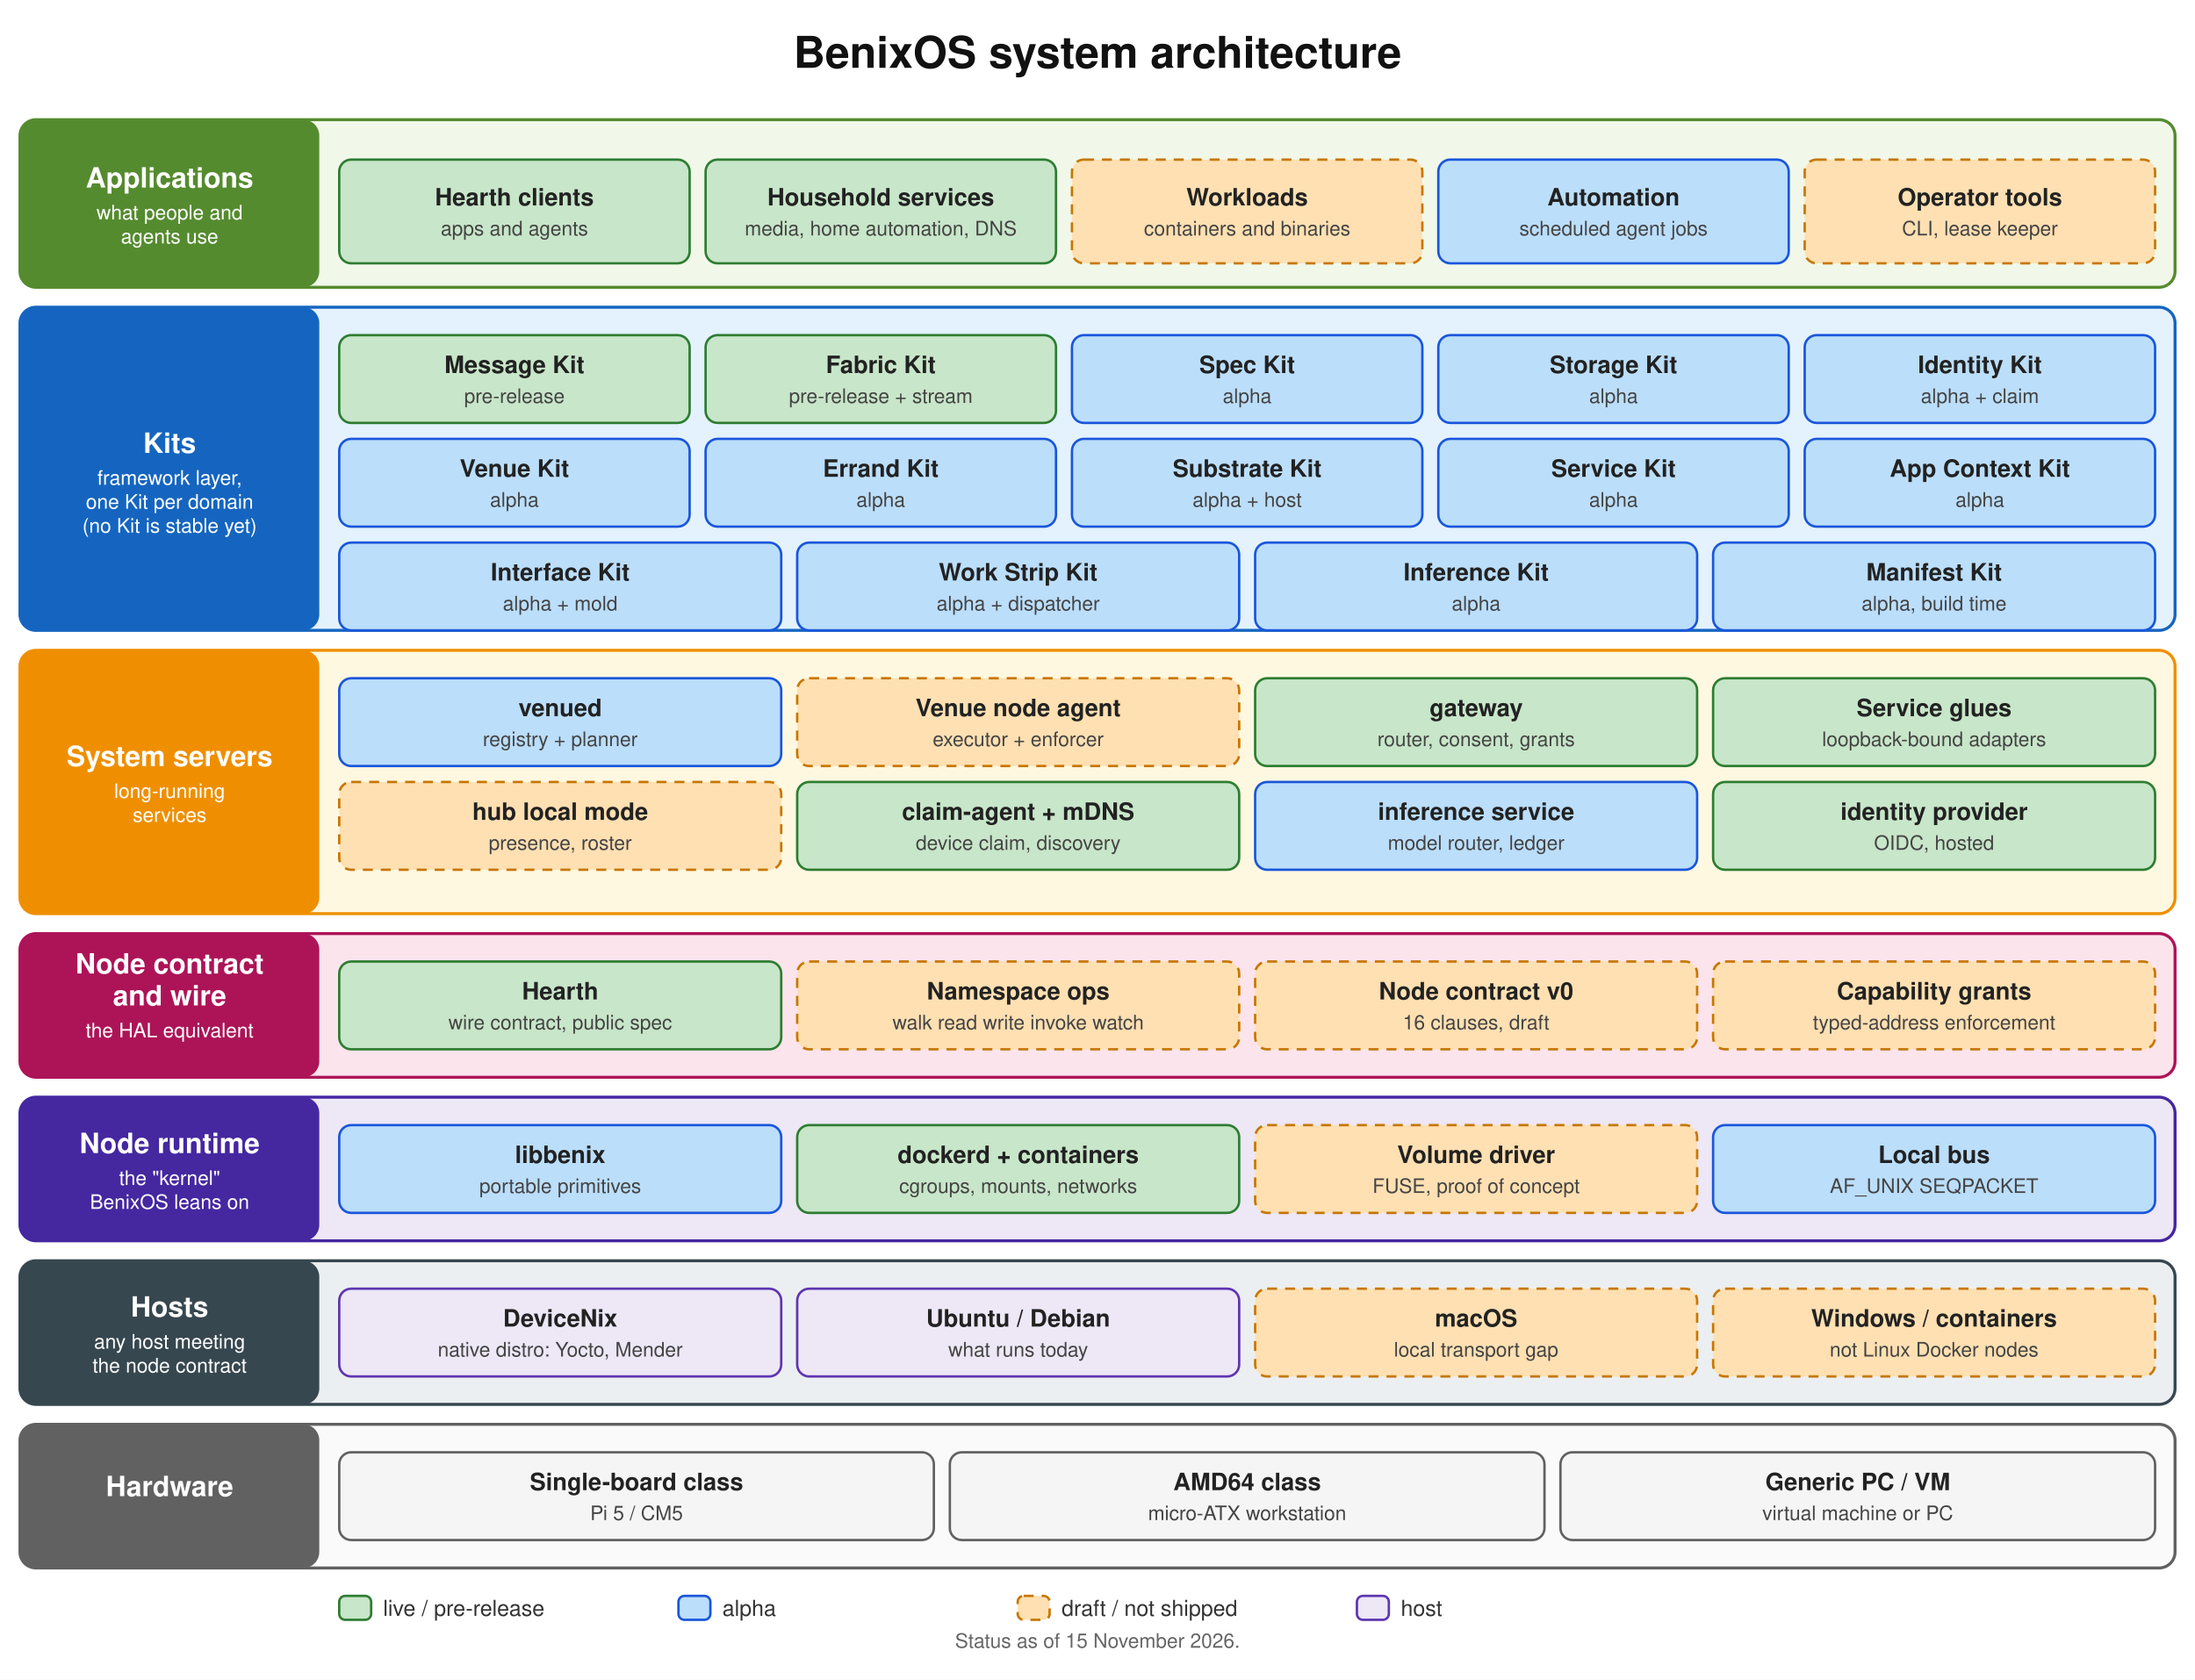
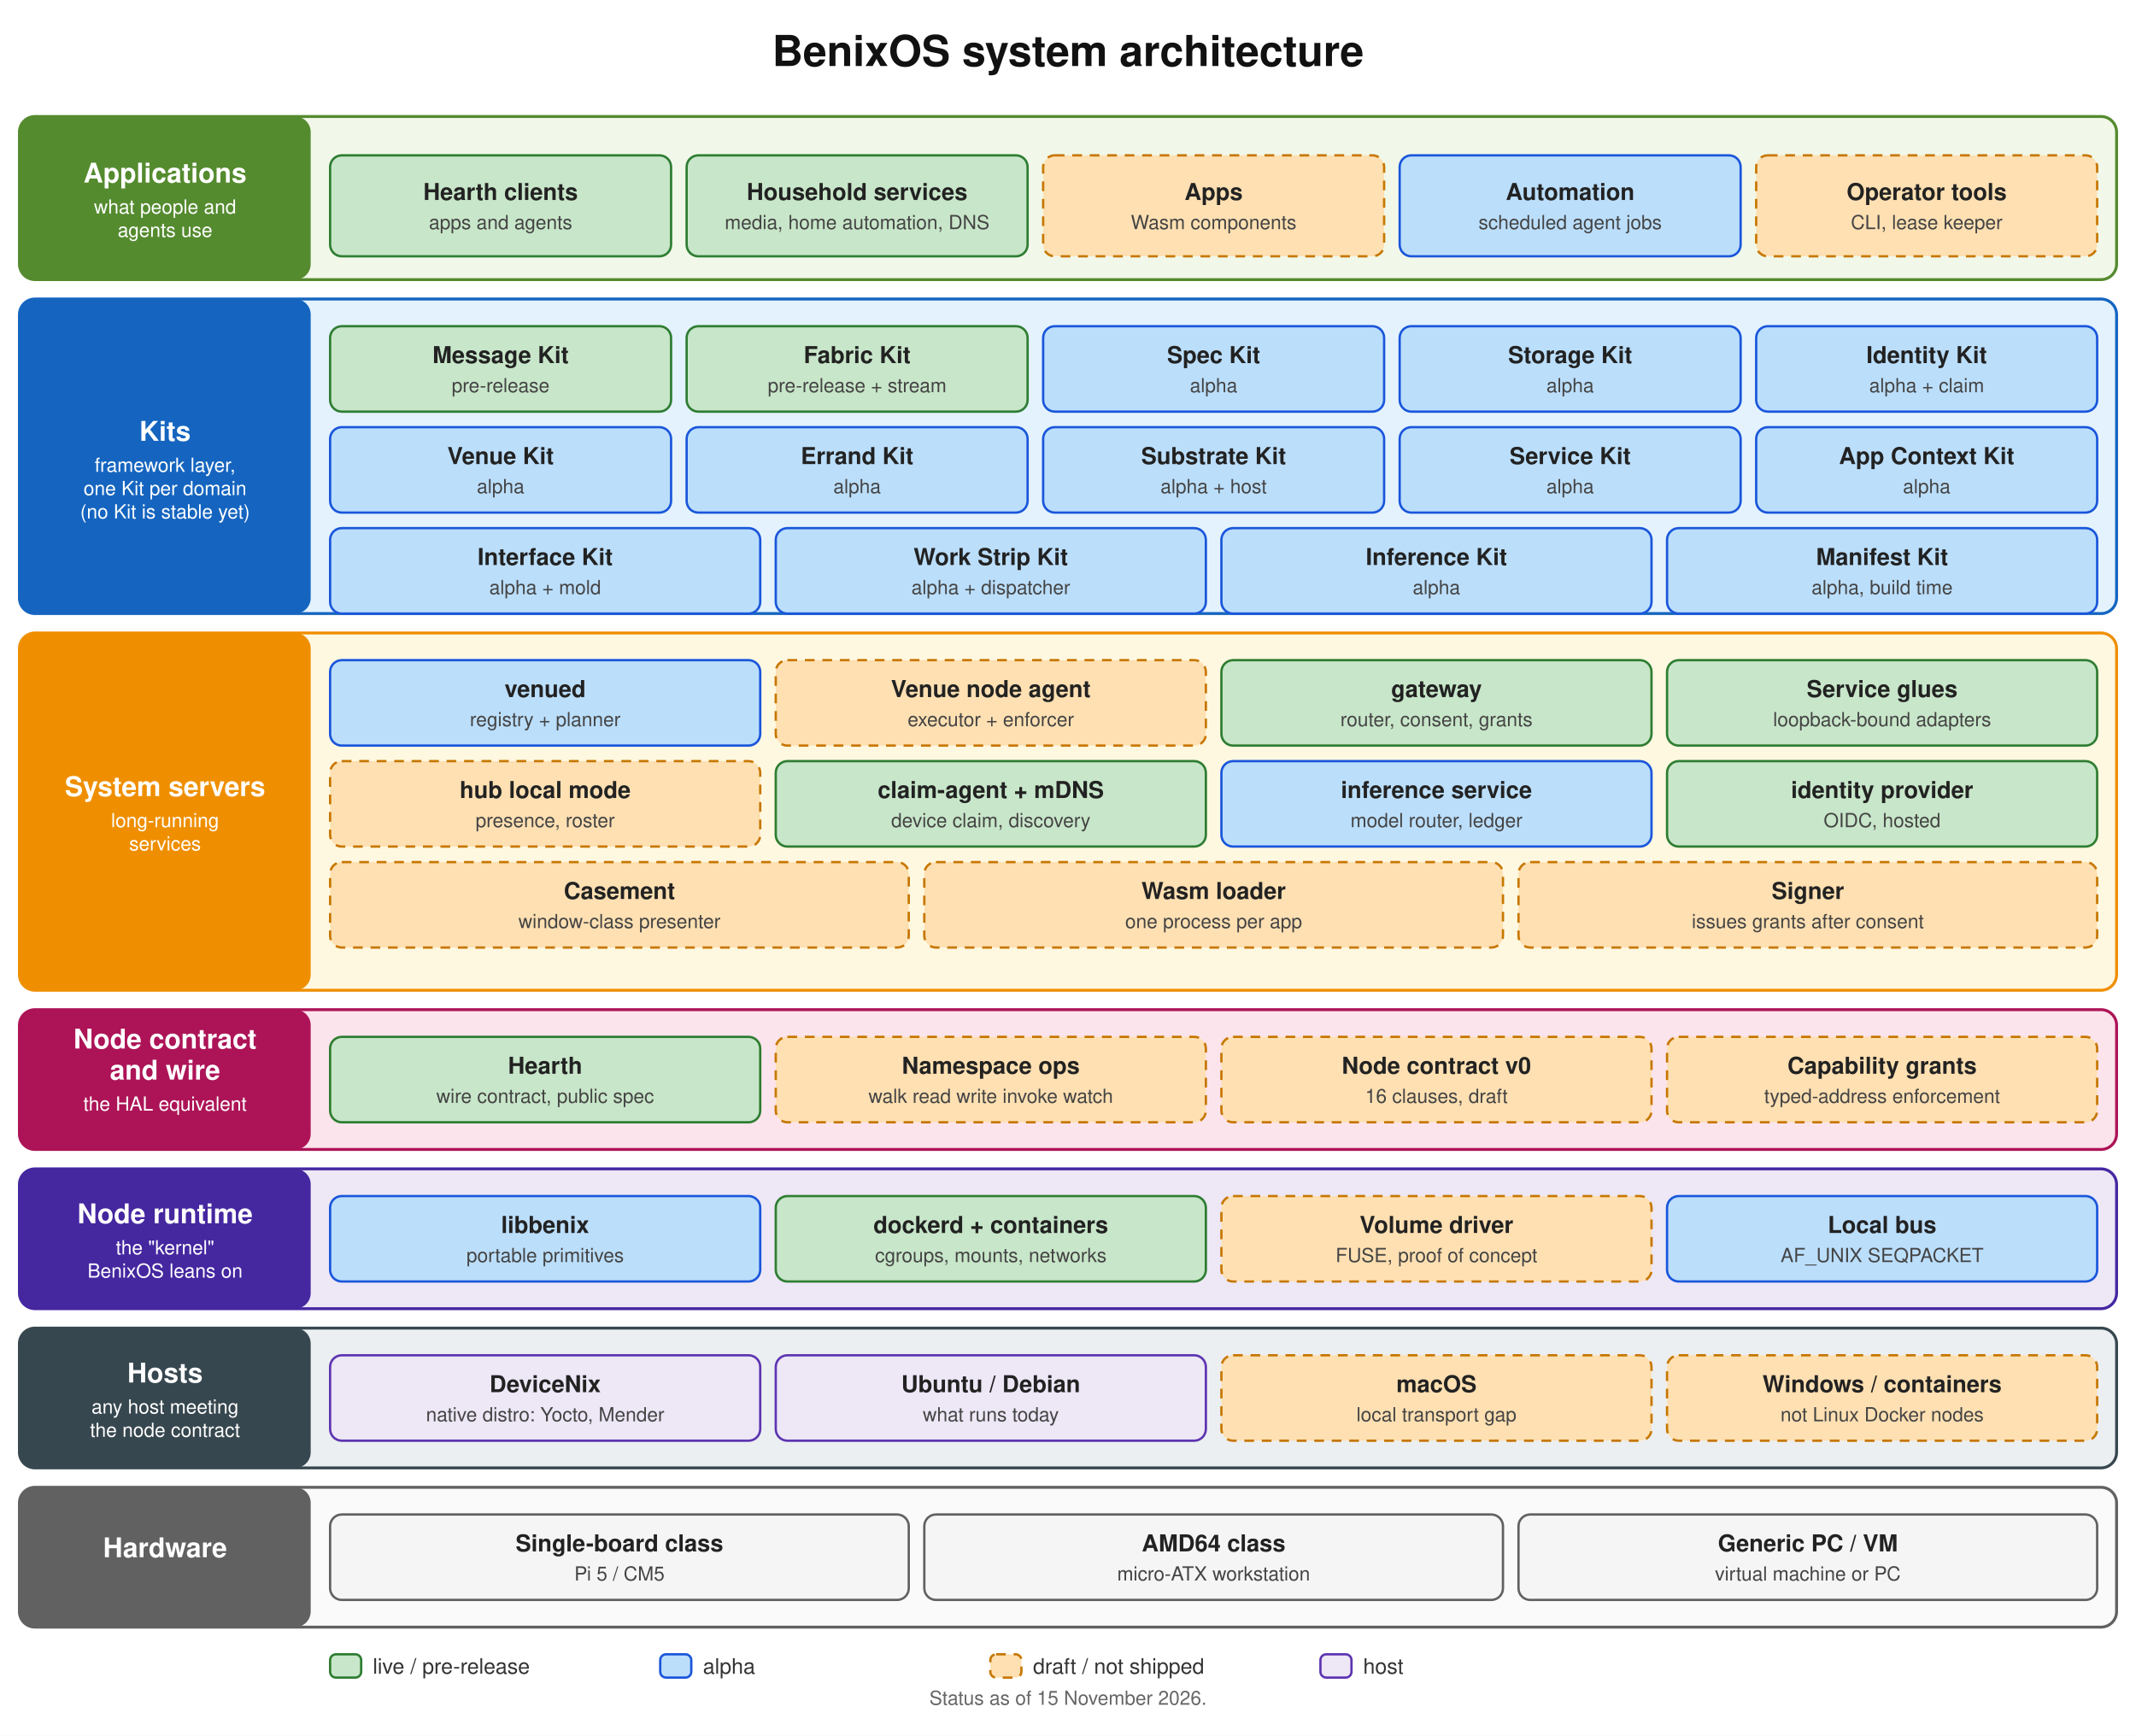
- <svg xmlns="http://www.w3.org/2000/svg" viewBox="0 0 1100 842" width="1100" height="842" font-family="Helvetica, Arial, sans-serif">
+ <svg xmlns="http://www.w3.org/2000/svg" viewBox="0 0 1100 894" width="1100" height="894" font-family="Helvetica, Arial, sans-serif">
  <rect width="100%" height="100%" fill="#fff" />
  <text x="550.0" y="34" font-size="22" font-weight="bold" text-anchor="middle" fill="#111">BenixOS system architecture</text>
  <rect x="10" y="60" width="1080" height="84" rx="8" fill="#f1f8e9" stroke="#558b2f" stroke-width="1.5" />
  <rect x="10" y="60" width="150" height="84" rx="8" fill="#558b2f" stroke="#558b2f" stroke-width="0" />
  <text x="85.0" y="94.0" font-size="14" font-weight="bold" fill="#fff" text-anchor="middle">Applications</text>
  <text x="85.0" y="110.0" font-size="10" font-weight="normal" fill="#fff" text-anchor="middle">what people and</text>
  <text x="85.0" y="122.0" font-size="10" font-weight="normal" fill="#fff" text-anchor="middle">agents use</text>
  <rect x="170.0" y="80" width="175.6" height="52" rx="6" fill="#c8e6c9" stroke="#2e7d32" stroke-width="1.2" />
  <text x="257.8" y="103.0" font-size="12" font-weight="bold" fill="#222" text-anchor="middle">Hearth clients</text>
  <text x="257.8" y="118.0" font-size="10" font-weight="normal" fill="#444" text-anchor="middle">apps and agents</text>
  <rect x="353.6" y="80" width="175.6" height="52" rx="6" fill="#c8e6c9" stroke="#2e7d32" stroke-width="1.2" />
  <text x="441.4" y="103.0" font-size="12" font-weight="bold" fill="#222" text-anchor="middle">Household services</text>
  <text x="441.4" y="118.0" font-size="10" font-weight="normal" fill="#444" text-anchor="middle">media, home automation, DNS</text>
  <rect x="537.2" y="80" width="175.6" height="52" rx="6" fill="#ffe0b2" stroke="#c77700" stroke-width="1.2" stroke-dasharray="5,4" />
-   <text x="625.0" y="103.0" font-size="12" font-weight="bold" fill="#222" text-anchor="middle">Workloads</text>
-   <text x="625.0" y="118.0" font-size="10" font-weight="normal" fill="#444" text-anchor="middle">containers and binaries</text>
+   <text x="625.0" y="103.0" font-size="12" font-weight="bold" fill="#222" text-anchor="middle">Apps</text>
+   <text x="625.0" y="118.0" font-size="10" font-weight="normal" fill="#444" text-anchor="middle">Wasm components</text>
  <rect x="720.8" y="80" width="175.6" height="52" rx="6" fill="#bbdefb" stroke="#1a56db" stroke-width="1.2" />
  <text x="808.6" y="103.0" font-size="12" font-weight="bold" fill="#222" text-anchor="middle">Automation</text>
  <text x="808.6" y="118.0" font-size="10" font-weight="normal" fill="#444" text-anchor="middle">scheduled agent jobs</text>
  <rect x="904.4" y="80" width="175.6" height="52" rx="6" fill="#ffe0b2" stroke="#c77700" stroke-width="1.2" stroke-dasharray="5,4" />
  <text x="992.2" y="103.0" font-size="12" font-weight="bold" fill="#222" text-anchor="middle">Operator tools</text>
  <text x="992.2" y="118.0" font-size="10" font-weight="normal" fill="#444" text-anchor="middle">CLI, lease keeper</text>
  <rect x="10" y="154" width="1080" height="162" rx="8" fill="#e3f2fd" stroke="#1565c0" stroke-width="1.5" />
  <rect x="10" y="154" width="150" height="162" rx="8" fill="#1565c0" stroke="#1565c0" stroke-width="0" />
  <text x="85.0" y="227.0" font-size="14" font-weight="bold" fill="#fff" text-anchor="middle">Kits</text>
  <text x="85.0" y="243.0" font-size="10" font-weight="normal" fill="#fff" text-anchor="middle">framework layer,</text>
  <text x="85.0" y="255.0" font-size="10" font-weight="normal" fill="#fff" text-anchor="middle">one Kit per domain</text>
  <text x="85.0" y="267.0" font-size="10" font-weight="normal" fill="#fff" text-anchor="middle">(no Kit is stable yet)</text>
  <rect x="170.0" y="168" width="175.6" height="44" rx="6" fill="#c8e6c9" stroke="#2e7d32" stroke-width="1.2" />
  <text x="257.8" y="187.0" font-size="12" font-weight="bold" fill="#222" text-anchor="middle">Message Kit</text>
  <text x="257.8" y="202.0" font-size="10" font-weight="normal" fill="#444" text-anchor="middle">pre-release</text>
  <rect x="353.6" y="168" width="175.6" height="44" rx="6" fill="#c8e6c9" stroke="#2e7d32" stroke-width="1.2" />
  <text x="441.4" y="187.0" font-size="12" font-weight="bold" fill="#222" text-anchor="middle">Fabric Kit</text>
  <text x="441.4" y="202.0" font-size="10" font-weight="normal" fill="#444" text-anchor="middle">pre-release + stream</text>
  <rect x="537.2" y="168" width="175.6" height="44" rx="6" fill="#bbdefb" stroke="#1a56db" stroke-width="1.2" />
  <text x="625.0" y="187.0" font-size="12" font-weight="bold" fill="#222" text-anchor="middle">Spec Kit</text>
  <text x="625.0" y="202.0" font-size="10" font-weight="normal" fill="#444" text-anchor="middle">alpha</text>
  <rect x="720.8" y="168" width="175.6" height="44" rx="6" fill="#bbdefb" stroke="#1a56db" stroke-width="1.2" />
  <text x="808.6" y="187.0" font-size="12" font-weight="bold" fill="#222" text-anchor="middle">Storage Kit</text>
  <text x="808.6" y="202.0" font-size="10" font-weight="normal" fill="#444" text-anchor="middle">alpha</text>
  <rect x="904.4" y="168" width="175.6" height="44" rx="6" fill="#bbdefb" stroke="#1a56db" stroke-width="1.2" />
  <text x="992.2" y="187.0" font-size="12" font-weight="bold" fill="#222" text-anchor="middle">Identity Kit</text>
  <text x="992.2" y="202.0" font-size="10" font-weight="normal" fill="#444" text-anchor="middle">alpha + claim</text>
  <rect x="170.0" y="220" width="175.6" height="44" rx="6" fill="#bbdefb" stroke="#1a56db" stroke-width="1.2" />
  <text x="257.8" y="239.0" font-size="12" font-weight="bold" fill="#222" text-anchor="middle">Venue Kit</text>
  <text x="257.8" y="254.0" font-size="10" font-weight="normal" fill="#444" text-anchor="middle">alpha</text>
  <rect x="353.6" y="220" width="175.6" height="44" rx="6" fill="#bbdefb" stroke="#1a56db" stroke-width="1.2" />
  <text x="441.4" y="239.0" font-size="12" font-weight="bold" fill="#222" text-anchor="middle">Errand Kit</text>
  <text x="441.4" y="254.0" font-size="10" font-weight="normal" fill="#444" text-anchor="middle">alpha</text>
  <rect x="537.2" y="220" width="175.6" height="44" rx="6" fill="#bbdefb" stroke="#1a56db" stroke-width="1.2" />
  <text x="625.0" y="239.0" font-size="12" font-weight="bold" fill="#222" text-anchor="middle">Substrate Kit</text>
  <text x="625.0" y="254.0" font-size="10" font-weight="normal" fill="#444" text-anchor="middle">alpha + host</text>
  <rect x="720.8" y="220" width="175.6" height="44" rx="6" fill="#bbdefb" stroke="#1a56db" stroke-width="1.2" />
  <text x="808.6" y="239.0" font-size="12" font-weight="bold" fill="#222" text-anchor="middle">Service Kit</text>
  <text x="808.6" y="254.0" font-size="10" font-weight="normal" fill="#444" text-anchor="middle">alpha</text>
  <rect x="904.4" y="220" width="175.6" height="44" rx="6" fill="#bbdefb" stroke="#1a56db" stroke-width="1.2" />
  <text x="992.2" y="239.0" font-size="12" font-weight="bold" fill="#222" text-anchor="middle">App Context Kit</text>
  <text x="992.2" y="254.0" font-size="10" font-weight="normal" fill="#444" text-anchor="middle">alpha</text>
  <rect x="170.0" y="272" width="221.5" height="44" rx="6" fill="#bbdefb" stroke="#1a56db" stroke-width="1.2" />
  <text x="280.75" y="291.0" font-size="12" font-weight="bold" fill="#222" text-anchor="middle">Interface Kit</text>
  <text x="280.75" y="306.0" font-size="10" font-weight="normal" fill="#444" text-anchor="middle">alpha + mold</text>
  <rect x="399.5" y="272" width="221.5" height="44" rx="6" fill="#bbdefb" stroke="#1a56db" stroke-width="1.2" />
  <text x="510.25" y="291.0" font-size="12" font-weight="bold" fill="#222" text-anchor="middle">Work Strip Kit</text>
  <text x="510.25" y="306.0" font-size="10" font-weight="normal" fill="#444" text-anchor="middle">alpha + dispatcher</text>
  <rect x="629.0" y="272" width="221.5" height="44" rx="6" fill="#bbdefb" stroke="#1a56db" stroke-width="1.2" />
  <text x="739.75" y="291.0" font-size="12" font-weight="bold" fill="#222" text-anchor="middle">Inference Kit</text>
  <text x="739.75" y="306.0" font-size="10" font-weight="normal" fill="#444" text-anchor="middle">alpha</text>
  <rect x="858.5" y="272" width="221.5" height="44" rx="6" fill="#bbdefb" stroke="#1a56db" stroke-width="1.2" />
  <text x="969.25" y="291.0" font-size="12" font-weight="bold" fill="#222" text-anchor="middle">Manifest Kit</text>
  <text x="969.25" y="306.0" font-size="10" font-weight="normal" fill="#444" text-anchor="middle">alpha, build time</text>
-   <rect x="10" y="326" width="1080" height="132" rx="8" fill="#fff8e1" stroke="#ef8f00" stroke-width="1.5" />
-   <rect x="10" y="326" width="150" height="132" rx="8" fill="#ef8f00" stroke="#ef8f00" stroke-width="0" />
-   <text x="85.0" y="384.0" font-size="14" font-weight="bold" fill="#fff" text-anchor="middle">System servers</text>
-   <text x="85.0" y="400.0" font-size="10" font-weight="normal" fill="#fff" text-anchor="middle">long-running</text>
-   <text x="85.0" y="412.0" font-size="10" font-weight="normal" fill="#fff" text-anchor="middle">services</text>
+   <rect x="10" y="326" width="1080" height="184" rx="8" fill="#fff8e1" stroke="#ef8f00" stroke-width="1.5" />
+   <rect x="10" y="326" width="150" height="184" rx="8" fill="#ef8f00" stroke="#ef8f00" stroke-width="0" />
+   <text x="85.0" y="410.0" font-size="14" font-weight="bold" fill="#fff" text-anchor="middle">System servers</text>
+   <text x="85.0" y="426.0" font-size="10" font-weight="normal" fill="#fff" text-anchor="middle">long-running</text>
+   <text x="85.0" y="438.0" font-size="10" font-weight="normal" fill="#fff" text-anchor="middle">services</text>
  <rect x="170.0" y="340" width="221.5" height="44" rx="6" fill="#bbdefb" stroke="#1a56db" stroke-width="1.2" />
  <text x="280.75" y="359.0" font-size="12" font-weight="bold" fill="#222" text-anchor="middle">venued</text>
  <text x="280.75" y="374.0" font-size="10" font-weight="normal" fill="#444" text-anchor="middle">registry + planner</text>
  <rect x="399.5" y="340" width="221.5" height="44" rx="6" fill="#ffe0b2" stroke="#c77700" stroke-width="1.2" stroke-dasharray="5,4" />
  <text x="510.25" y="359.0" font-size="12" font-weight="bold" fill="#222" text-anchor="middle">Venue node agent</text>
  <text x="510.25" y="374.0" font-size="10" font-weight="normal" fill="#444" text-anchor="middle">executor + enforcer</text>
  <rect x="629.0" y="340" width="221.5" height="44" rx="6" fill="#c8e6c9" stroke="#2e7d32" stroke-width="1.2" />
  <text x="739.75" y="359.0" font-size="12" font-weight="bold" fill="#222" text-anchor="middle">gateway</text>
  <text x="739.75" y="374.0" font-size="10" font-weight="normal" fill="#444" text-anchor="middle">router, consent, grants</text>
  <rect x="858.5" y="340" width="221.5" height="44" rx="6" fill="#c8e6c9" stroke="#2e7d32" stroke-width="1.2" />
  <text x="969.25" y="359.0" font-size="12" font-weight="bold" fill="#222" text-anchor="middle">Service glues</text>
  <text x="969.25" y="374.0" font-size="10" font-weight="normal" fill="#444" text-anchor="middle">loopback-bound adapters</text>
  <rect x="170.0" y="392" width="221.5" height="44" rx="6" fill="#ffe0b2" stroke="#c77700" stroke-width="1.2" stroke-dasharray="5,4" />
  <text x="280.75" y="411.0" font-size="12" font-weight="bold" fill="#222" text-anchor="middle">hub local mode</text>
  <text x="280.75" y="426.0" font-size="10" font-weight="normal" fill="#444" text-anchor="middle">presence, roster</text>
  <rect x="399.5" y="392" width="221.5" height="44" rx="6" fill="#c8e6c9" stroke="#2e7d32" stroke-width="1.2" />
  <text x="510.25" y="411.0" font-size="12" font-weight="bold" fill="#222" text-anchor="middle">claim-agent + mDNS</text>
  <text x="510.25" y="426.0" font-size="10" font-weight="normal" fill="#444" text-anchor="middle">device claim, discovery</text>
  <rect x="629.0" y="392" width="221.5" height="44" rx="6" fill="#bbdefb" stroke="#1a56db" stroke-width="1.2" />
  <text x="739.75" y="411.0" font-size="12" font-weight="bold" fill="#222" text-anchor="middle">inference service</text>
  <text x="739.75" y="426.0" font-size="10" font-weight="normal" fill="#444" text-anchor="middle">model router, ledger</text>
  <rect x="858.5" y="392" width="221.5" height="44" rx="6" fill="#c8e6c9" stroke="#2e7d32" stroke-width="1.2" />
  <text x="969.25" y="411.0" font-size="12" font-weight="bold" fill="#222" text-anchor="middle">identity provider</text>
  <text x="969.25" y="426.0" font-size="10" font-weight="normal" fill="#444" text-anchor="middle">OIDC, hosted</text>
-   <rect x="10" y="468" width="1080" height="72" rx="8" fill="#fce4ec" stroke="#ad1457" stroke-width="1.5" />
-   <rect x="10" y="468" width="150" height="72" rx="8" fill="#ad1457" stroke="#ad1457" stroke-width="0" />
-   <text x="85.0" y="488.0" font-size="14" font-weight="bold" fill="#fff" text-anchor="middle">Node contract</text>
-   <text x="85.0" y="504.0" font-size="14" font-weight="bold" fill="#fff" text-anchor="middle">and wire</text>
-   <text x="85.0" y="520.0" font-size="10" font-weight="normal" fill="#fff" text-anchor="middle">the HAL equivalent</text>
-   <rect x="170.0" y="482" width="221.5" height="44" rx="6" fill="#c8e6c9" stroke="#2e7d32" stroke-width="1.2" />
-   <text x="280.75" y="501.0" font-size="12" font-weight="bold" fill="#222" text-anchor="middle">Hearth</text>
-   <text x="280.75" y="516.0" font-size="10" font-weight="normal" fill="#444" text-anchor="middle">wire contract, public spec</text>
-   <rect x="399.5" y="482" width="221.5" height="44" rx="6" fill="#ffe0b2" stroke="#c77700" stroke-width="1.2" stroke-dasharray="5,4" />
-   <text x="510.25" y="501.0" font-size="12" font-weight="bold" fill="#222" text-anchor="middle">Namespace ops</text>
-   <text x="510.25" y="516.0" font-size="10" font-weight="normal" fill="#444" text-anchor="middle">walk read write invoke watch</text>
-   <rect x="629.0" y="482" width="221.5" height="44" rx="6" fill="#ffe0b2" stroke="#c77700" stroke-width="1.2" stroke-dasharray="5,4" />
-   <text x="739.75" y="501.0" font-size="12" font-weight="bold" fill="#222" text-anchor="middle">Node contract v0</text>
-   <text x="739.75" y="516.0" font-size="10" font-weight="normal" fill="#444" text-anchor="middle">16 clauses, draft</text>
-   <rect x="858.5" y="482" width="221.5" height="44" rx="6" fill="#ffe0b2" stroke="#c77700" stroke-width="1.2" stroke-dasharray="5,4" />
-   <text x="969.25" y="501.0" font-size="12" font-weight="bold" fill="#222" text-anchor="middle">Capability grants</text>
-   <text x="969.25" y="516.0" font-size="10" font-weight="normal" fill="#444" text-anchor="middle">typed-address enforcement</text>
-   <rect x="10" y="550" width="1080" height="72" rx="8" fill="#ede7f6" stroke="#4527a0" stroke-width="1.5" />
-   <rect x="10" y="550" width="150" height="72" rx="8" fill="#4527a0" stroke="#4527a0" stroke-width="0" />
-   <text x="85.0" y="578.0" font-size="14" font-weight="bold" fill="#fff" text-anchor="middle">Node runtime</text>
-   <text x="85.0" y="594.0" font-size="10" font-weight="normal" fill="#fff" text-anchor="middle">the "kernel"</text>
-   <text x="85.0" y="606.0" font-size="10" font-weight="normal" fill="#fff" text-anchor="middle">BenixOS leans on</text>
-   <rect x="170.0" y="564" width="221.5" height="44" rx="6" fill="#bbdefb" stroke="#1a56db" stroke-width="1.2" />
-   <text x="280.75" y="583.0" font-size="12" font-weight="bold" fill="#222" text-anchor="middle">libbenix</text>
-   <text x="280.75" y="598.0" font-size="10" font-weight="normal" fill="#444" text-anchor="middle">portable primitives</text>
-   <rect x="399.5" y="564" width="221.5" height="44" rx="6" fill="#c8e6c9" stroke="#2e7d32" stroke-width="1.2" />
-   <text x="510.25" y="583.0" font-size="12" font-weight="bold" fill="#222" text-anchor="middle">dockerd + containers</text>
-   <text x="510.25" y="598.0" font-size="10" font-weight="normal" fill="#444" text-anchor="middle">cgroups, mounts, networks</text>
-   <rect x="629.0" y="564" width="221.5" height="44" rx="6" fill="#ffe0b2" stroke="#c77700" stroke-width="1.2" stroke-dasharray="5,4" />
-   <text x="739.75" y="583.0" font-size="12" font-weight="bold" fill="#222" text-anchor="middle">Volume driver</text>
-   <text x="739.75" y="598.0" font-size="10" font-weight="normal" fill="#444" text-anchor="middle">FUSE, proof of concept</text>
-   <rect x="858.5" y="564" width="221.5" height="44" rx="6" fill="#bbdefb" stroke="#1a56db" stroke-width="1.2" />
-   <text x="969.25" y="583.0" font-size="12" font-weight="bold" fill="#222" text-anchor="middle">Local bus</text>
-   <text x="969.25" y="598.0" font-size="10" font-weight="normal" fill="#444" text-anchor="middle">AF_UNIX SEQPACKET</text>
-   <rect x="10" y="632" width="1080" height="72" rx="8" fill="#eceff1" stroke="#37474f" stroke-width="1.5" />
-   <rect x="10" y="632" width="150" height="72" rx="8" fill="#37474f" stroke="#37474f" stroke-width="0" />
-   <text x="85.0" y="660.0" font-size="14" font-weight="bold" fill="#fff" text-anchor="middle">Hosts</text>
-   <text x="85.0" y="676.0" font-size="10" font-weight="normal" fill="#fff" text-anchor="middle">any host meeting</text>
-   <text x="85.0" y="688.0" font-size="10" font-weight="normal" fill="#fff" text-anchor="middle">the node contract</text>
-   <rect x="170.0" y="646" width="221.5" height="44" rx="6" fill="#ede7f6" stroke="#5e35b1" stroke-width="1.2" />
-   <text x="280.75" y="665.0" font-size="12" font-weight="bold" fill="#222" text-anchor="middle">DeviceNix</text>
-   <text x="280.75" y="680.0" font-size="10" font-weight="normal" fill="#444" text-anchor="middle">native distro: Yocto, Mender</text>
-   <rect x="399.5" y="646" width="221.5" height="44" rx="6" fill="#ede7f6" stroke="#5e35b1" stroke-width="1.2" />
-   <text x="510.25" y="665.0" font-size="12" font-weight="bold" fill="#222" text-anchor="middle">Ubuntu / Debian</text>
-   <text x="510.25" y="680.0" font-size="10" font-weight="normal" fill="#444" text-anchor="middle">what runs today</text>
-   <rect x="629.0" y="646" width="221.5" height="44" rx="6" fill="#ffe0b2" stroke="#c77700" stroke-width="1.2" stroke-dasharray="5,4" />
-   <text x="739.75" y="665.0" font-size="12" font-weight="bold" fill="#222" text-anchor="middle">macOS</text>
-   <text x="739.75" y="680.0" font-size="10" font-weight="normal" fill="#444" text-anchor="middle">local transport gap</text>
-   <rect x="858.5" y="646" width="221.5" height="44" rx="6" fill="#ffe0b2" stroke="#c77700" stroke-width="1.2" stroke-dasharray="5,4" />
-   <text x="969.25" y="665.0" font-size="12" font-weight="bold" fill="#222" text-anchor="middle">Windows / containers</text>
-   <text x="969.25" y="680.0" font-size="10" font-weight="normal" fill="#444" text-anchor="middle">not Linux Docker nodes</text>
-   <rect x="10" y="714" width="1080" height="72" rx="8" fill="#fafafa" stroke="#616161" stroke-width="1.5" />
-   <rect x="10" y="714" width="150" height="72" rx="8" fill="#616161" stroke="#616161" stroke-width="0" />
-   <text x="85.0" y="750.0" font-size="14" font-weight="bold" fill="#fff" text-anchor="middle">Hardware</text>
-   <rect x="170.0" y="728" width="298.0" height="44" rx="6" fill="#f5f5f5" stroke="#616161" stroke-width="1.2" />
-   <text x="319.0" y="747.0" font-size="12" font-weight="bold" fill="#222" text-anchor="middle">Single-board class</text>
-   <text x="319.0" y="762.0" font-size="10" font-weight="normal" fill="#444" text-anchor="middle">Pi 5 / CM5</text>
-   <rect x="476.0" y="728" width="298.0" height="44" rx="6" fill="#f5f5f5" stroke="#616161" stroke-width="1.2" />
-   <text x="625.0" y="747.0" font-size="12" font-weight="bold" fill="#222" text-anchor="middle">AMD64 class</text>
-   <text x="625.0" y="762.0" font-size="10" font-weight="normal" fill="#444" text-anchor="middle">micro-ATX workstation</text>
-   <rect x="782.0" y="728" width="298.0" height="44" rx="6" fill="#f5f5f5" stroke="#616161" stroke-width="1.2" />
-   <text x="931.0" y="747.0" font-size="12" font-weight="bold" fill="#222" text-anchor="middle">Generic PC / VM</text>
-   <text x="931.0" y="762.0" font-size="10" font-weight="normal" fill="#444" text-anchor="middle">virtual machine or PC</text>
-   <rect x="170" y="800" width="16" height="12" rx="3" fill="#c8e6c9" stroke="#2e7d32" stroke-width="1.2" />
-   <text x="192" y="810" font-size="11" font-weight="normal" fill="#333" text-anchor="start">live / pre-release</text>
-   <rect x="340" y="800" width="16" height="12" rx="3" fill="#bbdefb" stroke="#1a56db" stroke-width="1.2" />
-   <text x="362" y="810" font-size="11" font-weight="normal" fill="#333" text-anchor="start">alpha</text>
-   <rect x="510" y="800" width="16" height="12" rx="3" fill="#ffe0b2" stroke="#c77700" stroke-width="1.2" stroke-dasharray="5,4" />
-   <text x="532" y="810" font-size="11" font-weight="normal" fill="#333" text-anchor="start">draft / not shipped</text>
-   <rect x="680" y="800" width="16" height="12" rx="3" fill="#ede7f6" stroke="#5e35b1" stroke-width="1.2" />
-   <text x="702" y="810" font-size="11" font-weight="normal" fill="#333" text-anchor="start">host</text>
-   <text x="550.0" y="826" font-size="10" font-weight="normal" fill="#666" text-anchor="middle">Status as of 15 November 2026.</text>
+   <rect x="170.0" y="444" width="298.0" height="44" rx="6" fill="#ffe0b2" stroke="#c77700" stroke-width="1.2" stroke-dasharray="5,4" />
+   <text x="319.0" y="463.0" font-size="12" font-weight="bold" fill="#222" text-anchor="middle">Casement</text>
+   <text x="319.0" y="478.0" font-size="10" font-weight="normal" fill="#444" text-anchor="middle">window-class presenter</text>
+   <rect x="476.0" y="444" width="298.0" height="44" rx="6" fill="#ffe0b2" stroke="#c77700" stroke-width="1.2" stroke-dasharray="5,4" />
+   <text x="625.0" y="463.0" font-size="12" font-weight="bold" fill="#222" text-anchor="middle">Wasm loader</text>
+   <text x="625.0" y="478.0" font-size="10" font-weight="normal" fill="#444" text-anchor="middle">one process per app</text>
+   <rect x="782.0" y="444" width="298.0" height="44" rx="6" fill="#ffe0b2" stroke="#c77700" stroke-width="1.2" stroke-dasharray="5,4" />
+   <text x="931.0" y="463.0" font-size="12" font-weight="bold" fill="#222" text-anchor="middle">Signer</text>
+   <text x="931.0" y="478.0" font-size="10" font-weight="normal" fill="#444" text-anchor="middle">issues grants after consent</text>
+   <rect x="10" y="520" width="1080" height="72" rx="8" fill="#fce4ec" stroke="#ad1457" stroke-width="1.5" />
+   <rect x="10" y="520" width="150" height="72" rx="8" fill="#ad1457" stroke="#ad1457" stroke-width="0" />
+   <text x="85.0" y="540.0" font-size="14" font-weight="bold" fill="#fff" text-anchor="middle">Node contract</text>
+   <text x="85.0" y="556.0" font-size="14" font-weight="bold" fill="#fff" text-anchor="middle">and wire</text>
+   <text x="85.0" y="572.0" font-size="10" font-weight="normal" fill="#fff" text-anchor="middle">the HAL equivalent</text>
+   <rect x="170.0" y="534" width="221.5" height="44" rx="6" fill="#c8e6c9" stroke="#2e7d32" stroke-width="1.2" />
+   <text x="280.75" y="553.0" font-size="12" font-weight="bold" fill="#222" text-anchor="middle">Hearth</text>
+   <text x="280.75" y="568.0" font-size="10" font-weight="normal" fill="#444" text-anchor="middle">wire contract, public spec</text>
+   <rect x="399.5" y="534" width="221.5" height="44" rx="6" fill="#ffe0b2" stroke="#c77700" stroke-width="1.2" stroke-dasharray="5,4" />
+   <text x="510.25" y="553.0" font-size="12" font-weight="bold" fill="#222" text-anchor="middle">Namespace ops</text>
+   <text x="510.25" y="568.0" font-size="10" font-weight="normal" fill="#444" text-anchor="middle">walk read write invoke watch</text>
+   <rect x="629.0" y="534" width="221.5" height="44" rx="6" fill="#ffe0b2" stroke="#c77700" stroke-width="1.2" stroke-dasharray="5,4" />
+   <text x="739.75" y="553.0" font-size="12" font-weight="bold" fill="#222" text-anchor="middle">Node contract v0</text>
+   <text x="739.75" y="568.0" font-size="10" font-weight="normal" fill="#444" text-anchor="middle">16 clauses, draft</text>
+   <rect x="858.5" y="534" width="221.5" height="44" rx="6" fill="#ffe0b2" stroke="#c77700" stroke-width="1.2" stroke-dasharray="5,4" />
+   <text x="969.25" y="553.0" font-size="12" font-weight="bold" fill="#222" text-anchor="middle">Capability grants</text>
+   <text x="969.25" y="568.0" font-size="10" font-weight="normal" fill="#444" text-anchor="middle">typed-address enforcement</text>
+   <rect x="10" y="602" width="1080" height="72" rx="8" fill="#ede7f6" stroke="#4527a0" stroke-width="1.5" />
+   <rect x="10" y="602" width="150" height="72" rx="8" fill="#4527a0" stroke="#4527a0" stroke-width="0" />
+   <text x="85.0" y="630.0" font-size="14" font-weight="bold" fill="#fff" text-anchor="middle">Node runtime</text>
+   <text x="85.0" y="646.0" font-size="10" font-weight="normal" fill="#fff" text-anchor="middle">the "kernel"</text>
+   <text x="85.0" y="658.0" font-size="10" font-weight="normal" fill="#fff" text-anchor="middle">BenixOS leans on</text>
+   <rect x="170.0" y="616" width="221.5" height="44" rx="6" fill="#bbdefb" stroke="#1a56db" stroke-width="1.2" />
+   <text x="280.75" y="635.0" font-size="12" font-weight="bold" fill="#222" text-anchor="middle">libbenix</text>
+   <text x="280.75" y="650.0" font-size="10" font-weight="normal" fill="#444" text-anchor="middle">portable primitives</text>
+   <rect x="399.5" y="616" width="221.5" height="44" rx="6" fill="#c8e6c9" stroke="#2e7d32" stroke-width="1.2" />
+   <text x="510.25" y="635.0" font-size="12" font-weight="bold" fill="#222" text-anchor="middle">dockerd + containers</text>
+   <text x="510.25" y="650.0" font-size="10" font-weight="normal" fill="#444" text-anchor="middle">cgroups, mounts, networks</text>
+   <rect x="629.0" y="616" width="221.5" height="44" rx="6" fill="#ffe0b2" stroke="#c77700" stroke-width="1.2" stroke-dasharray="5,4" />
+   <text x="739.75" y="635.0" font-size="12" font-weight="bold" fill="#222" text-anchor="middle">Volume driver</text>
+   <text x="739.75" y="650.0" font-size="10" font-weight="normal" fill="#444" text-anchor="middle">FUSE, proof of concept</text>
+   <rect x="858.5" y="616" width="221.5" height="44" rx="6" fill="#bbdefb" stroke="#1a56db" stroke-width="1.2" />
+   <text x="969.25" y="635.0" font-size="12" font-weight="bold" fill="#222" text-anchor="middle">Local bus</text>
+   <text x="969.25" y="650.0" font-size="10" font-weight="normal" fill="#444" text-anchor="middle">AF_UNIX SEQPACKET</text>
+   <rect x="10" y="684" width="1080" height="72" rx="8" fill="#eceff1" stroke="#37474f" stroke-width="1.5" />
+   <rect x="10" y="684" width="150" height="72" rx="8" fill="#37474f" stroke="#37474f" stroke-width="0" />
+   <text x="85.0" y="712.0" font-size="14" font-weight="bold" fill="#fff" text-anchor="middle">Hosts</text>
+   <text x="85.0" y="728.0" font-size="10" font-weight="normal" fill="#fff" text-anchor="middle">any host meeting</text>
+   <text x="85.0" y="740.0" font-size="10" font-weight="normal" fill="#fff" text-anchor="middle">the node contract</text>
+   <rect x="170.0" y="698" width="221.5" height="44" rx="6" fill="#ede7f6" stroke="#5e35b1" stroke-width="1.2" />
+   <text x="280.75" y="717.0" font-size="12" font-weight="bold" fill="#222" text-anchor="middle">DeviceNix</text>
+   <text x="280.75" y="732.0" font-size="10" font-weight="normal" fill="#444" text-anchor="middle">native distro: Yocto, Mender</text>
+   <rect x="399.5" y="698" width="221.5" height="44" rx="6" fill="#ede7f6" stroke="#5e35b1" stroke-width="1.2" />
+   <text x="510.25" y="717.0" font-size="12" font-weight="bold" fill="#222" text-anchor="middle">Ubuntu / Debian</text>
+   <text x="510.25" y="732.0" font-size="10" font-weight="normal" fill="#444" text-anchor="middle">what runs today</text>
+   <rect x="629.0" y="698" width="221.5" height="44" rx="6" fill="#ffe0b2" stroke="#c77700" stroke-width="1.2" stroke-dasharray="5,4" />
+   <text x="739.75" y="717.0" font-size="12" font-weight="bold" fill="#222" text-anchor="middle">macOS</text>
+   <text x="739.75" y="732.0" font-size="10" font-weight="normal" fill="#444" text-anchor="middle">local transport gap</text>
+   <rect x="858.5" y="698" width="221.5" height="44" rx="6" fill="#ffe0b2" stroke="#c77700" stroke-width="1.2" stroke-dasharray="5,4" />
+   <text x="969.25" y="717.0" font-size="12" font-weight="bold" fill="#222" text-anchor="middle">Windows / containers</text>
+   <text x="969.25" y="732.0" font-size="10" font-weight="normal" fill="#444" text-anchor="middle">not Linux Docker nodes</text>
+   <rect x="10" y="766" width="1080" height="72" rx="8" fill="#fafafa" stroke="#616161" stroke-width="1.5" />
+   <rect x="10" y="766" width="150" height="72" rx="8" fill="#616161" stroke="#616161" stroke-width="0" />
+   <text x="85.0" y="802.0" font-size="14" font-weight="bold" fill="#fff" text-anchor="middle">Hardware</text>
+   <rect x="170.0" y="780" width="298.0" height="44" rx="6" fill="#f5f5f5" stroke="#616161" stroke-width="1.2" />
+   <text x="319.0" y="799.0" font-size="12" font-weight="bold" fill="#222" text-anchor="middle">Single-board class</text>
+   <text x="319.0" y="814.0" font-size="10" font-weight="normal" fill="#444" text-anchor="middle">Pi 5 / CM5</text>
+   <rect x="476.0" y="780" width="298.0" height="44" rx="6" fill="#f5f5f5" stroke="#616161" stroke-width="1.2" />
+   <text x="625.0" y="799.0" font-size="12" font-weight="bold" fill="#222" text-anchor="middle">AMD64 class</text>
+   <text x="625.0" y="814.0" font-size="10" font-weight="normal" fill="#444" text-anchor="middle">micro-ATX workstation</text>
+   <rect x="782.0" y="780" width="298.0" height="44" rx="6" fill="#f5f5f5" stroke="#616161" stroke-width="1.2" />
+   <text x="931.0" y="799.0" font-size="12" font-weight="bold" fill="#222" text-anchor="middle">Generic PC / VM</text>
+   <text x="931.0" y="814.0" font-size="10" font-weight="normal" fill="#444" text-anchor="middle">virtual machine or PC</text>
+   <rect x="170" y="852" width="16" height="12" rx="3" fill="#c8e6c9" stroke="#2e7d32" stroke-width="1.2" />
+   <text x="192" y="862" font-size="11" font-weight="normal" fill="#333" text-anchor="start">live / pre-release</text>
+   <rect x="340" y="852" width="16" height="12" rx="3" fill="#bbdefb" stroke="#1a56db" stroke-width="1.2" />
+   <text x="362" y="862" font-size="11" font-weight="normal" fill="#333" text-anchor="start">alpha</text>
+   <rect x="510" y="852" width="16" height="12" rx="3" fill="#ffe0b2" stroke="#c77700" stroke-width="1.2" stroke-dasharray="5,4" />
+   <text x="532" y="862" font-size="11" font-weight="normal" fill="#333" text-anchor="start">draft / not shipped</text>
+   <rect x="680" y="852" width="16" height="12" rx="3" fill="#ede7f6" stroke="#5e35b1" stroke-width="1.2" />
+   <text x="702" y="862" font-size="11" font-weight="normal" fill="#333" text-anchor="start">host</text>
+   <text x="550.0" y="878" font-size="10" font-weight="normal" fill="#666" text-anchor="middle">Status as of 15 November 2026.</text>
</svg>
